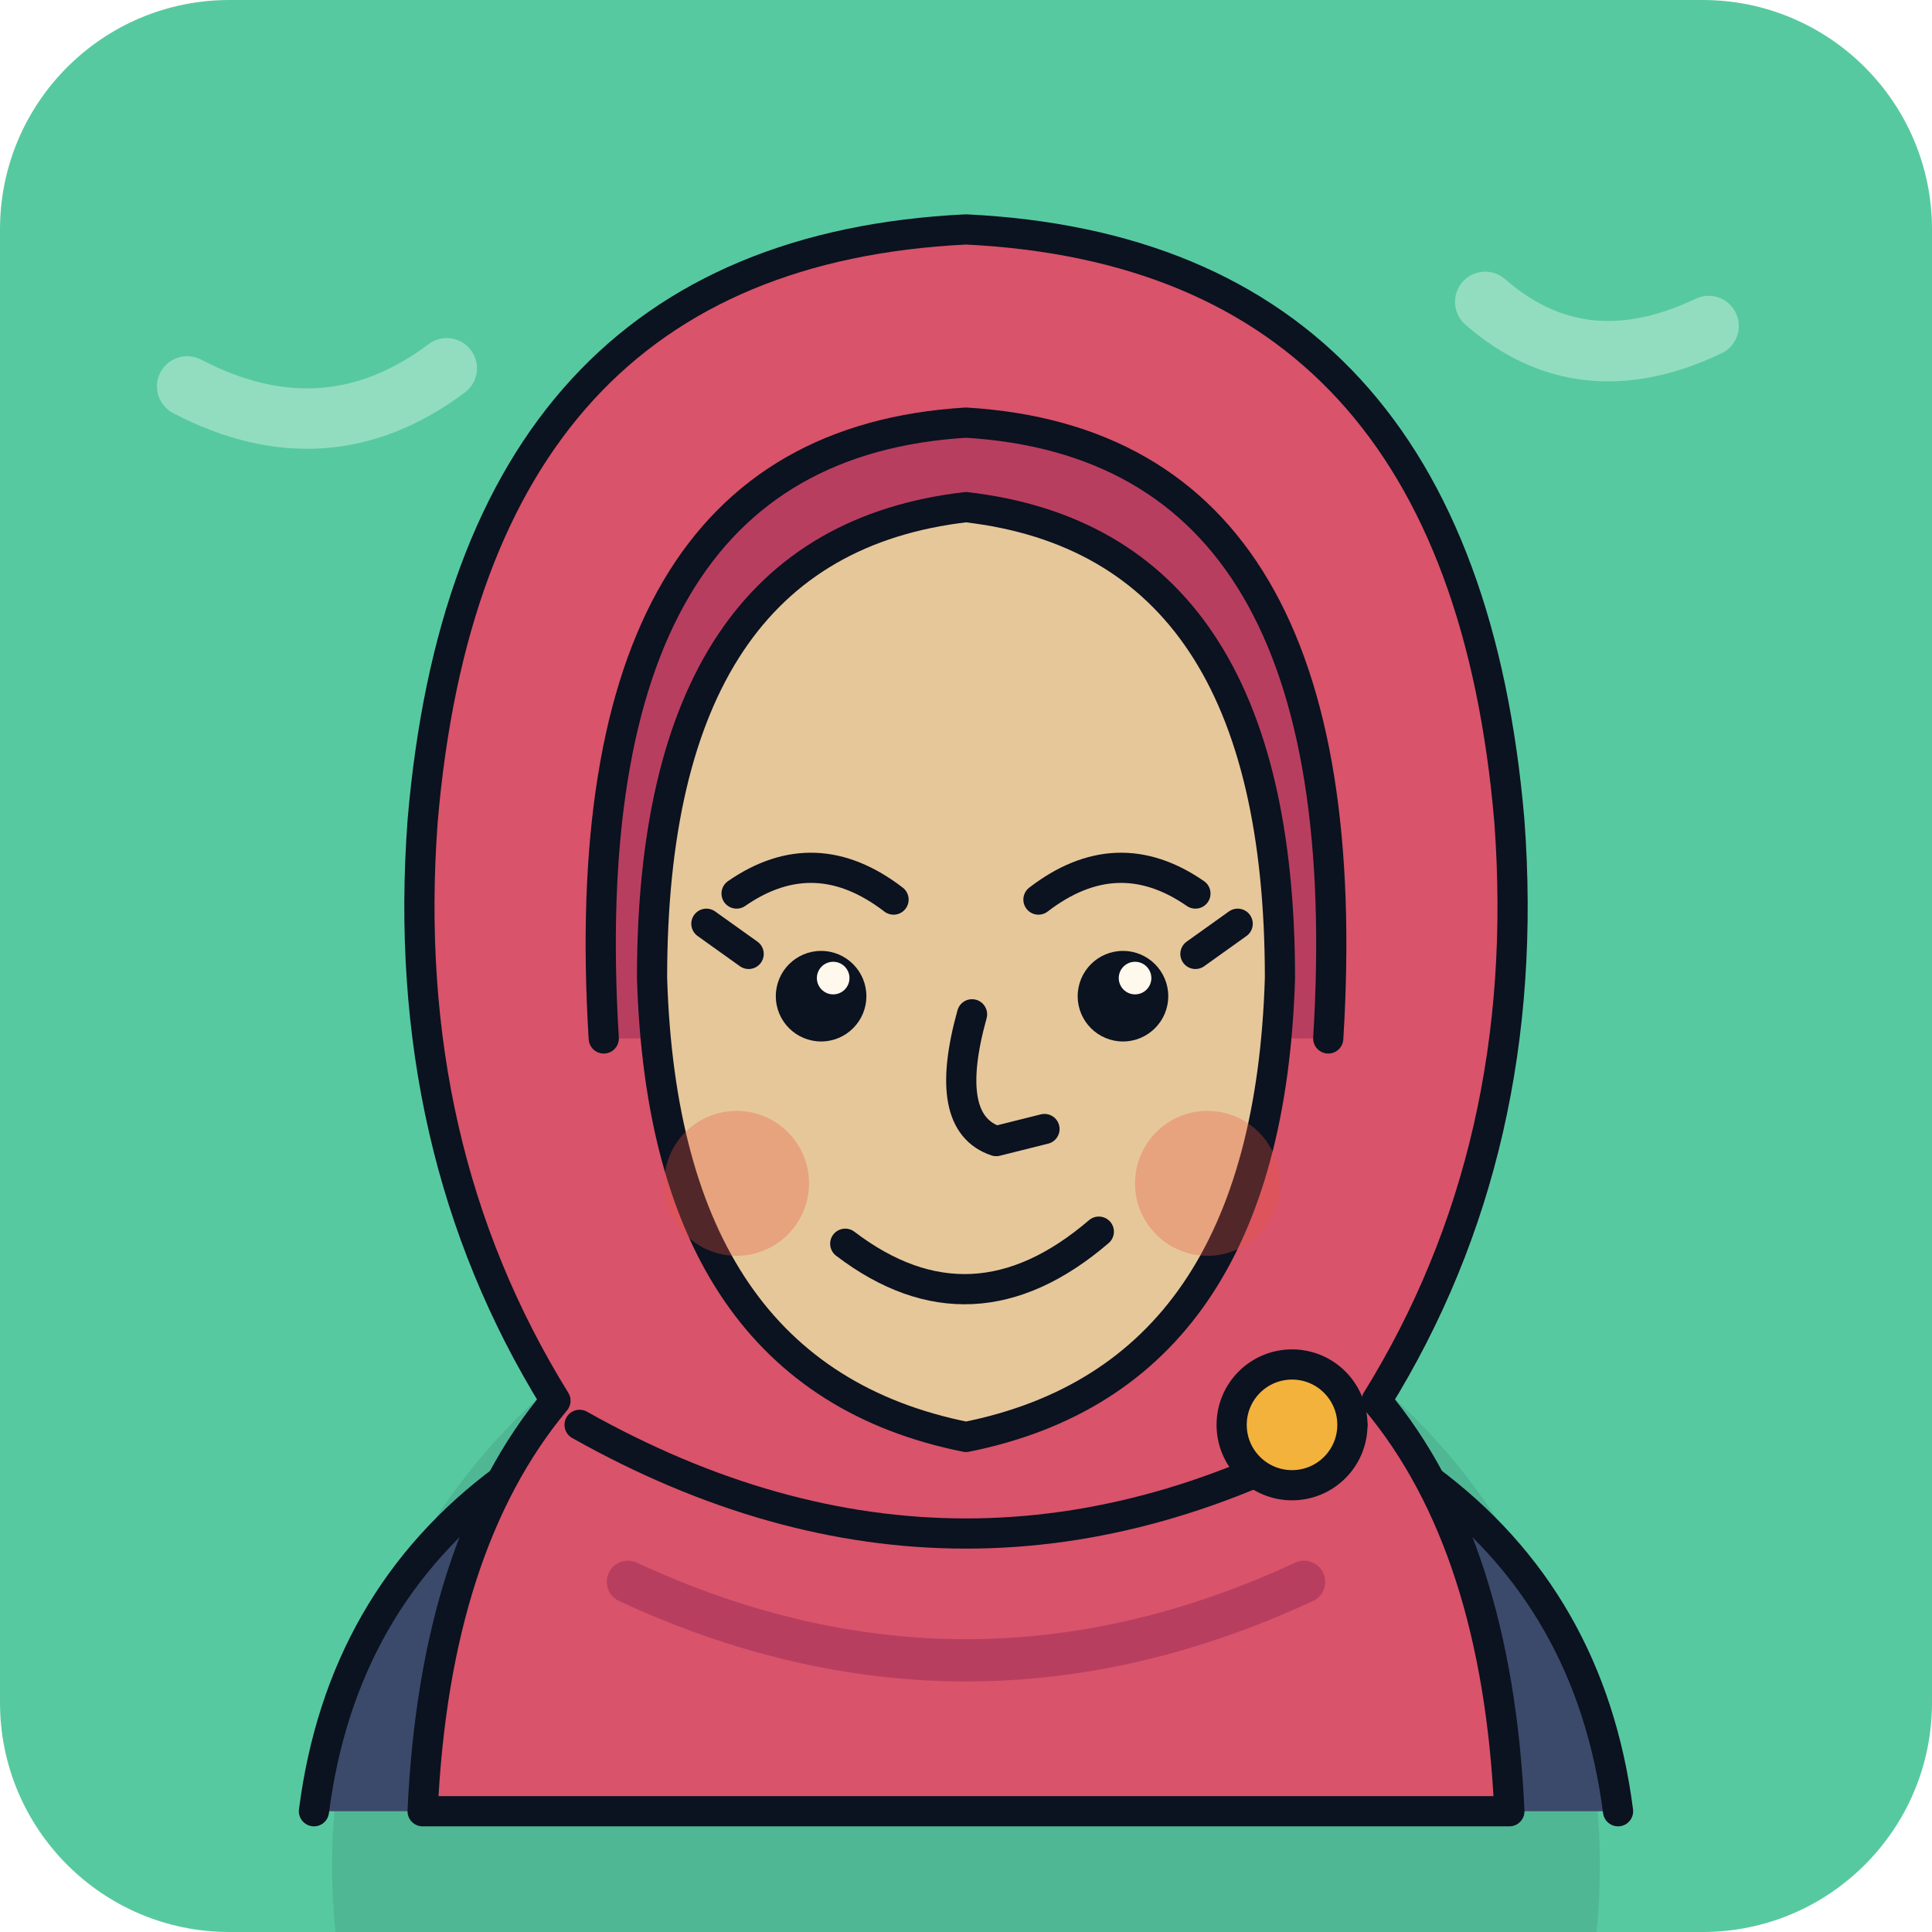
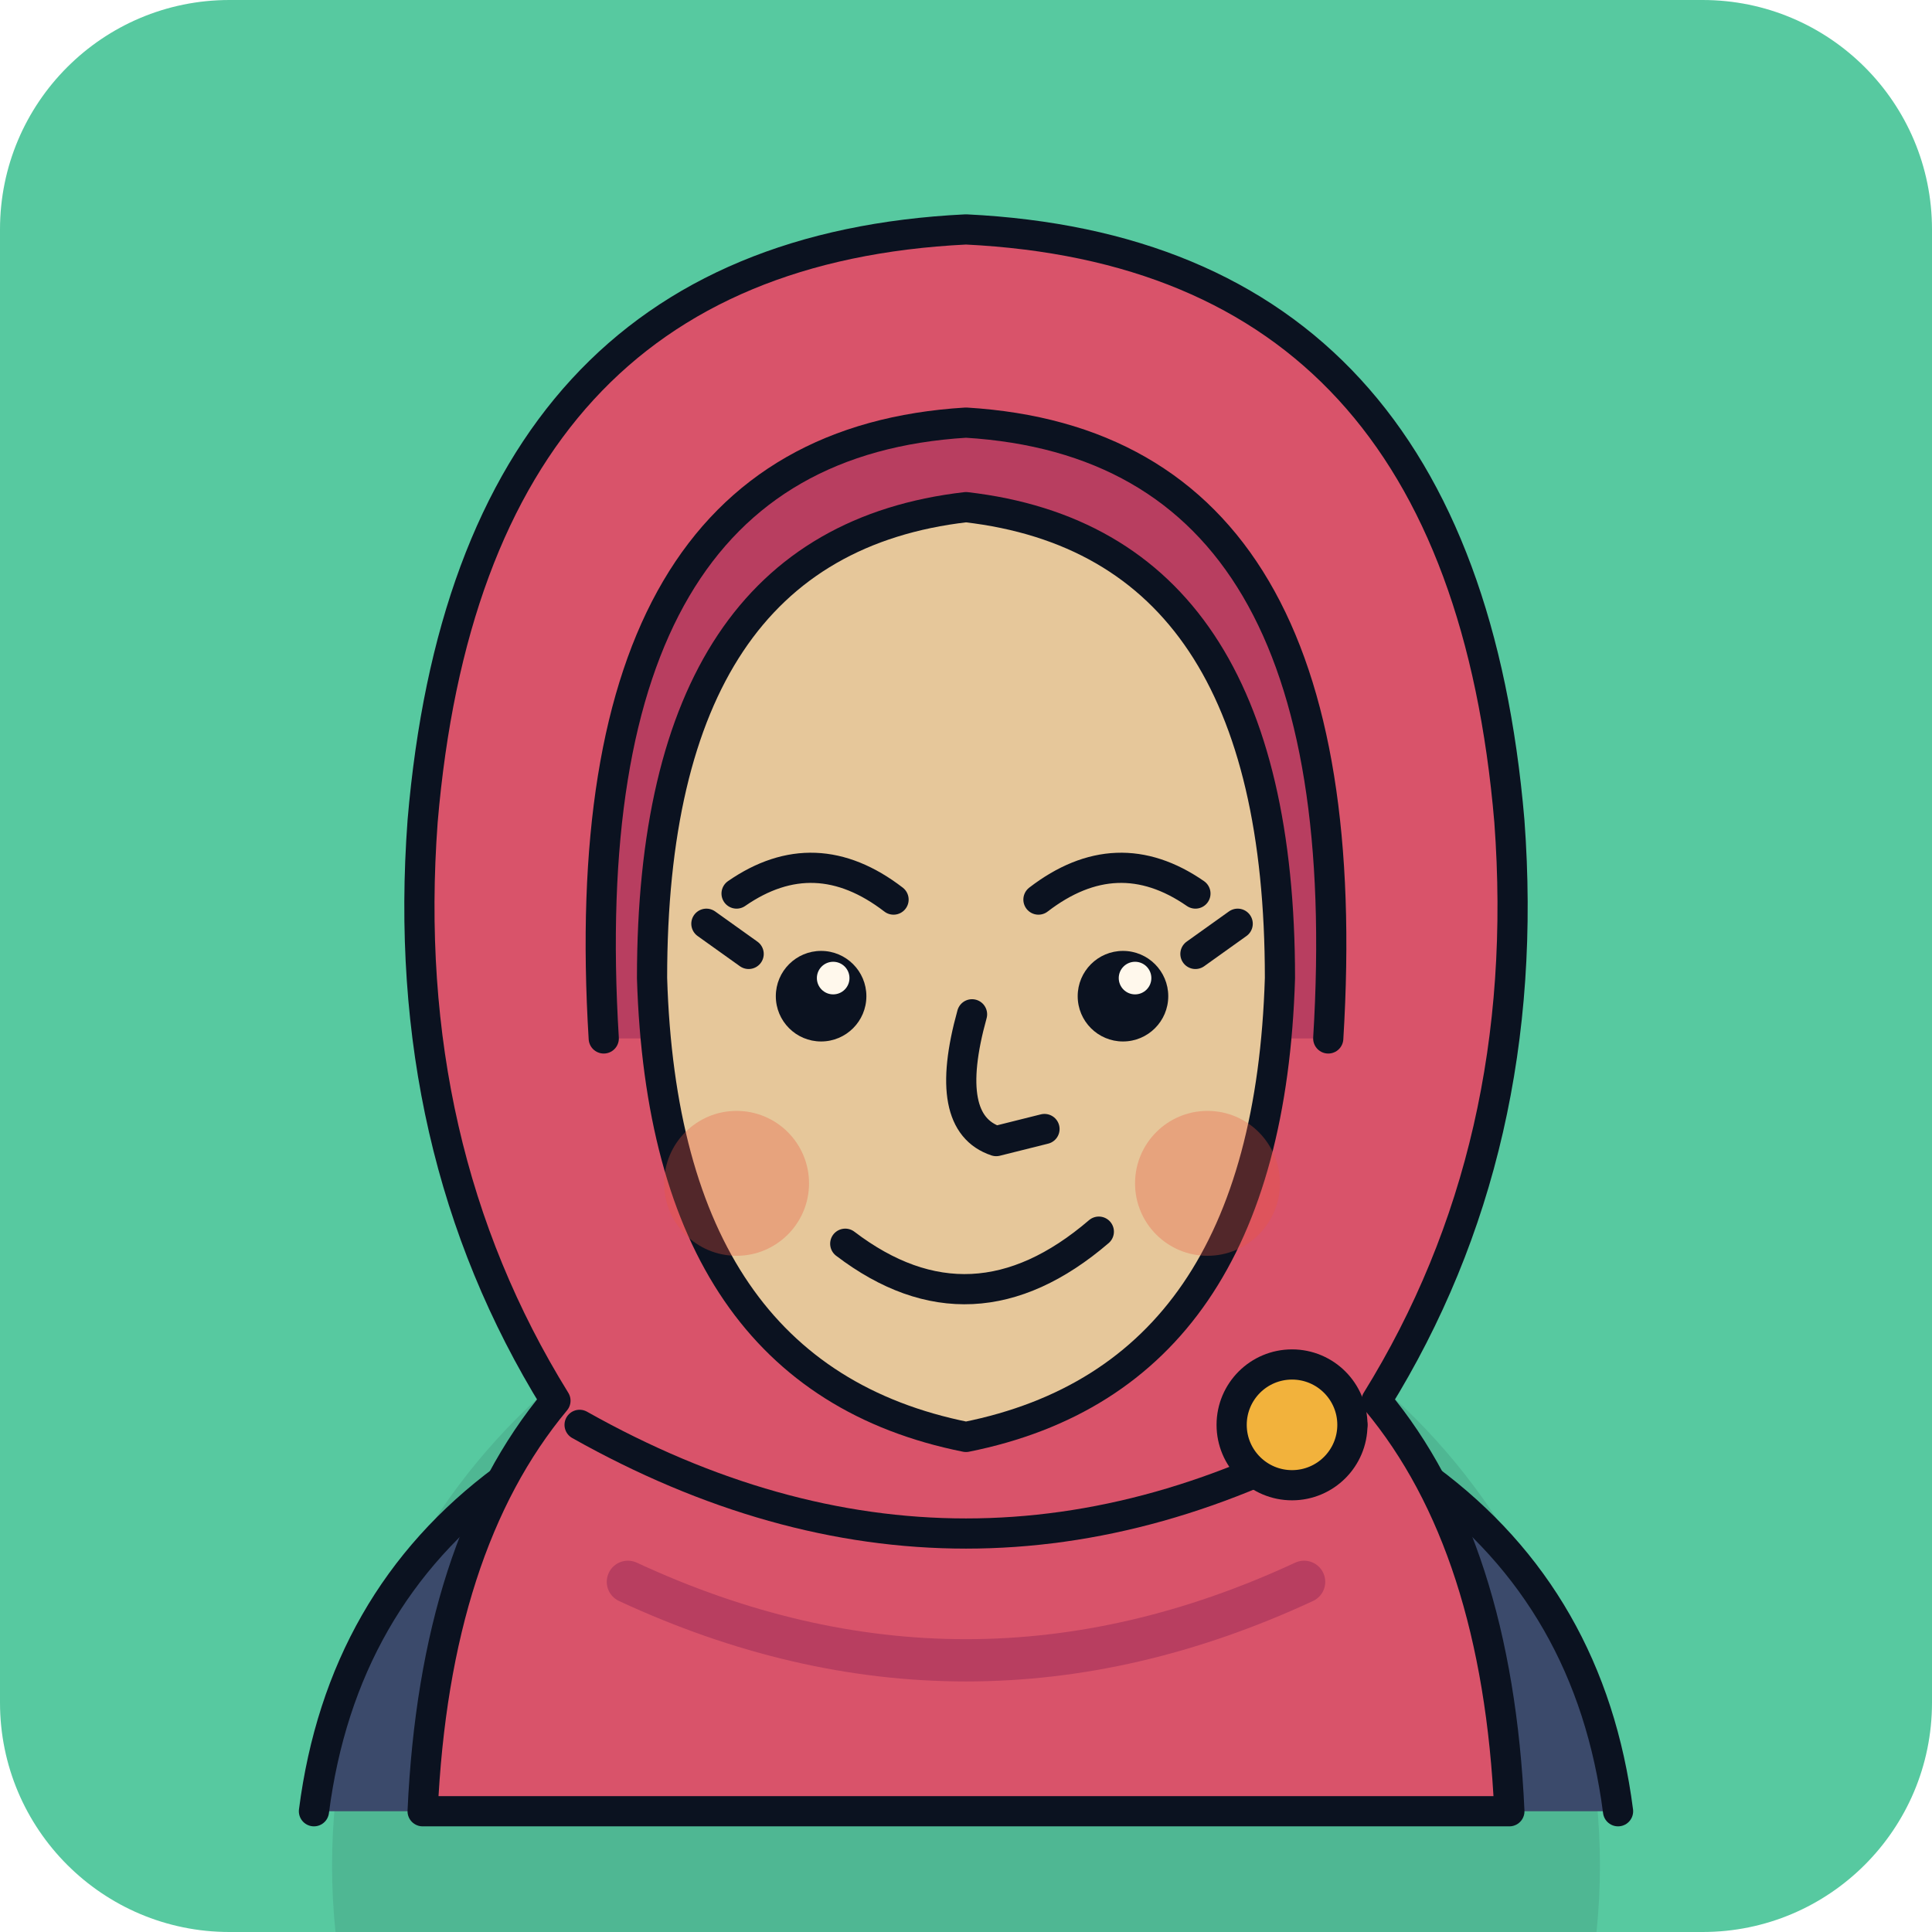
<svg xmlns="http://www.w3.org/2000/svg" width="320" height="320" viewBox="0 0 320 320" role="img" aria-label="Başörtülü kadın avatarı">
  <rect width="320" height="320" rx="38" fill="#57c9a0" />
  <circle cx="160" cy="309" r="105" fill="#0b1220" opacity=".1" />
-   <path d="M31 64q23 12 43-3M246 50q16 14 37 4" fill="none" stroke="#d9f7e6" stroke-width="10" stroke-linecap="round" opacity=".45" />
  <path d="M52 300q9-70 108-80 99 10 108 80" fill="#3b4a6b" stroke="#0b1220" stroke-width="5" stroke-linecap="round" stroke-linejoin="round" />
  <path d="M70 300q2-44 22-68-26-42-22-96 8-94 90-98 82 4 90 98 4 54-22 96 20 24 22 68Z" fill="#d9536a" stroke="#0b1220" stroke-width="5" stroke-linecap="round" stroke-linejoin="round" />
  <path d="M96 236q64 36 128 0" fill="none" stroke="#0b1220" stroke-width="5" stroke-linecap="round" stroke-linejoin="round" />
  <path d="M104 262q56 26 112 0" fill="none" stroke="#b83e60" stroke-width="7" stroke-linecap="round" />
  <path d="M100 172q-6-98 60-102 66 4 60 102" fill="#b83e60" stroke="#0b1220" stroke-width="5" stroke-linecap="round" stroke-linejoin="round" />
  <path d="M108 162q0-72 52-78 52 6 52 78-2 66-52 76-50-10-52-76Z" fill="#e6c79a" stroke="#0b1220" stroke-width="5" stroke-linecap="round" stroke-linejoin="round" />
  <circle cx="214" cy="236" r="10" fill="#f2b23c" stroke="#0b1220" stroke-width="5" stroke-linecap="round" stroke-linejoin="round" />
  <path d="M122 148q13-9 26 1M172 149q13-10 26-1" fill="none" stroke="#0b1220" stroke-width="5" stroke-linecap="round" stroke-linejoin="round" />
  <circle cx="136" cy="165" r="7.5" fill="#0b1220" />
  <circle cx="138" cy="162" r="2.7" fill="#fff8ec" />
  <circle cx="186" cy="165" r="7.5" fill="#0b1220" />
  <circle cx="188" cy="162" r="2.7" fill="#fff8ec" />
  <path d="M124 158l-7-5M198 158l7-5" fill="none" stroke="#0b1220" stroke-width="5" stroke-linecap="round" stroke-linejoin="round" />
  <path d="M161 168q-5 18 4 21l8-2" fill="none" stroke="#0b1220" stroke-width="5" stroke-linecap="round" stroke-linejoin="round" />
  <circle cx="122" cy="196" r="12" fill="#e8543f" opacity=".32" />
  <circle cx="200" cy="196" r="12" fill="#e8543f" opacity=".32" />
  <path d="M140 206q21 16 42-2" fill="none" stroke="#0b1220" stroke-width="5" stroke-linecap="round" stroke-linejoin="round" />
</svg>
